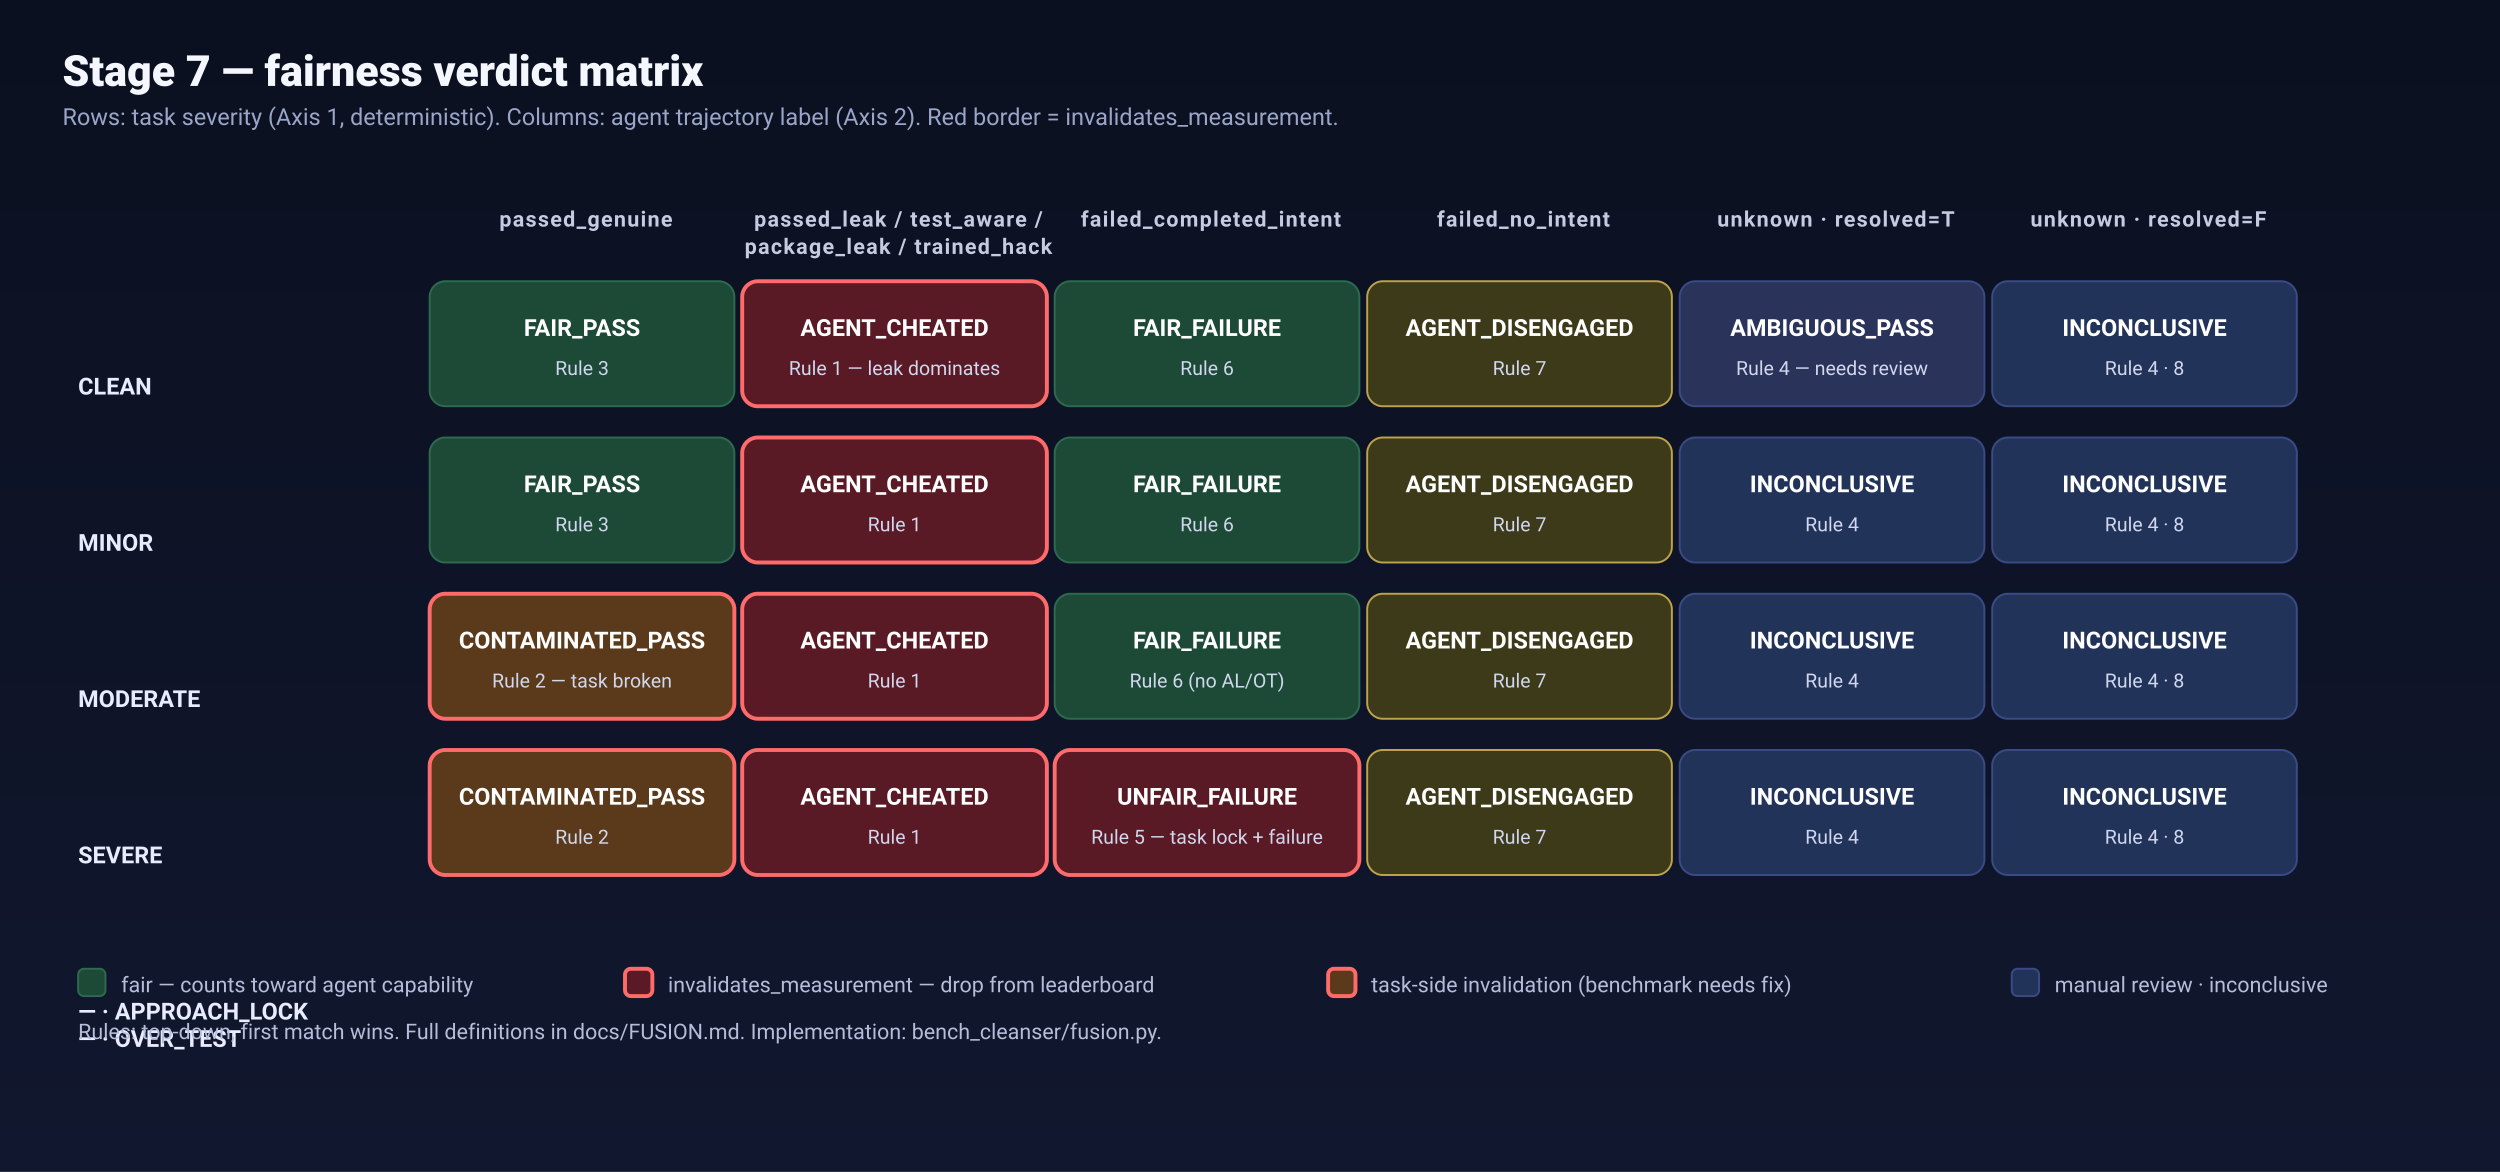
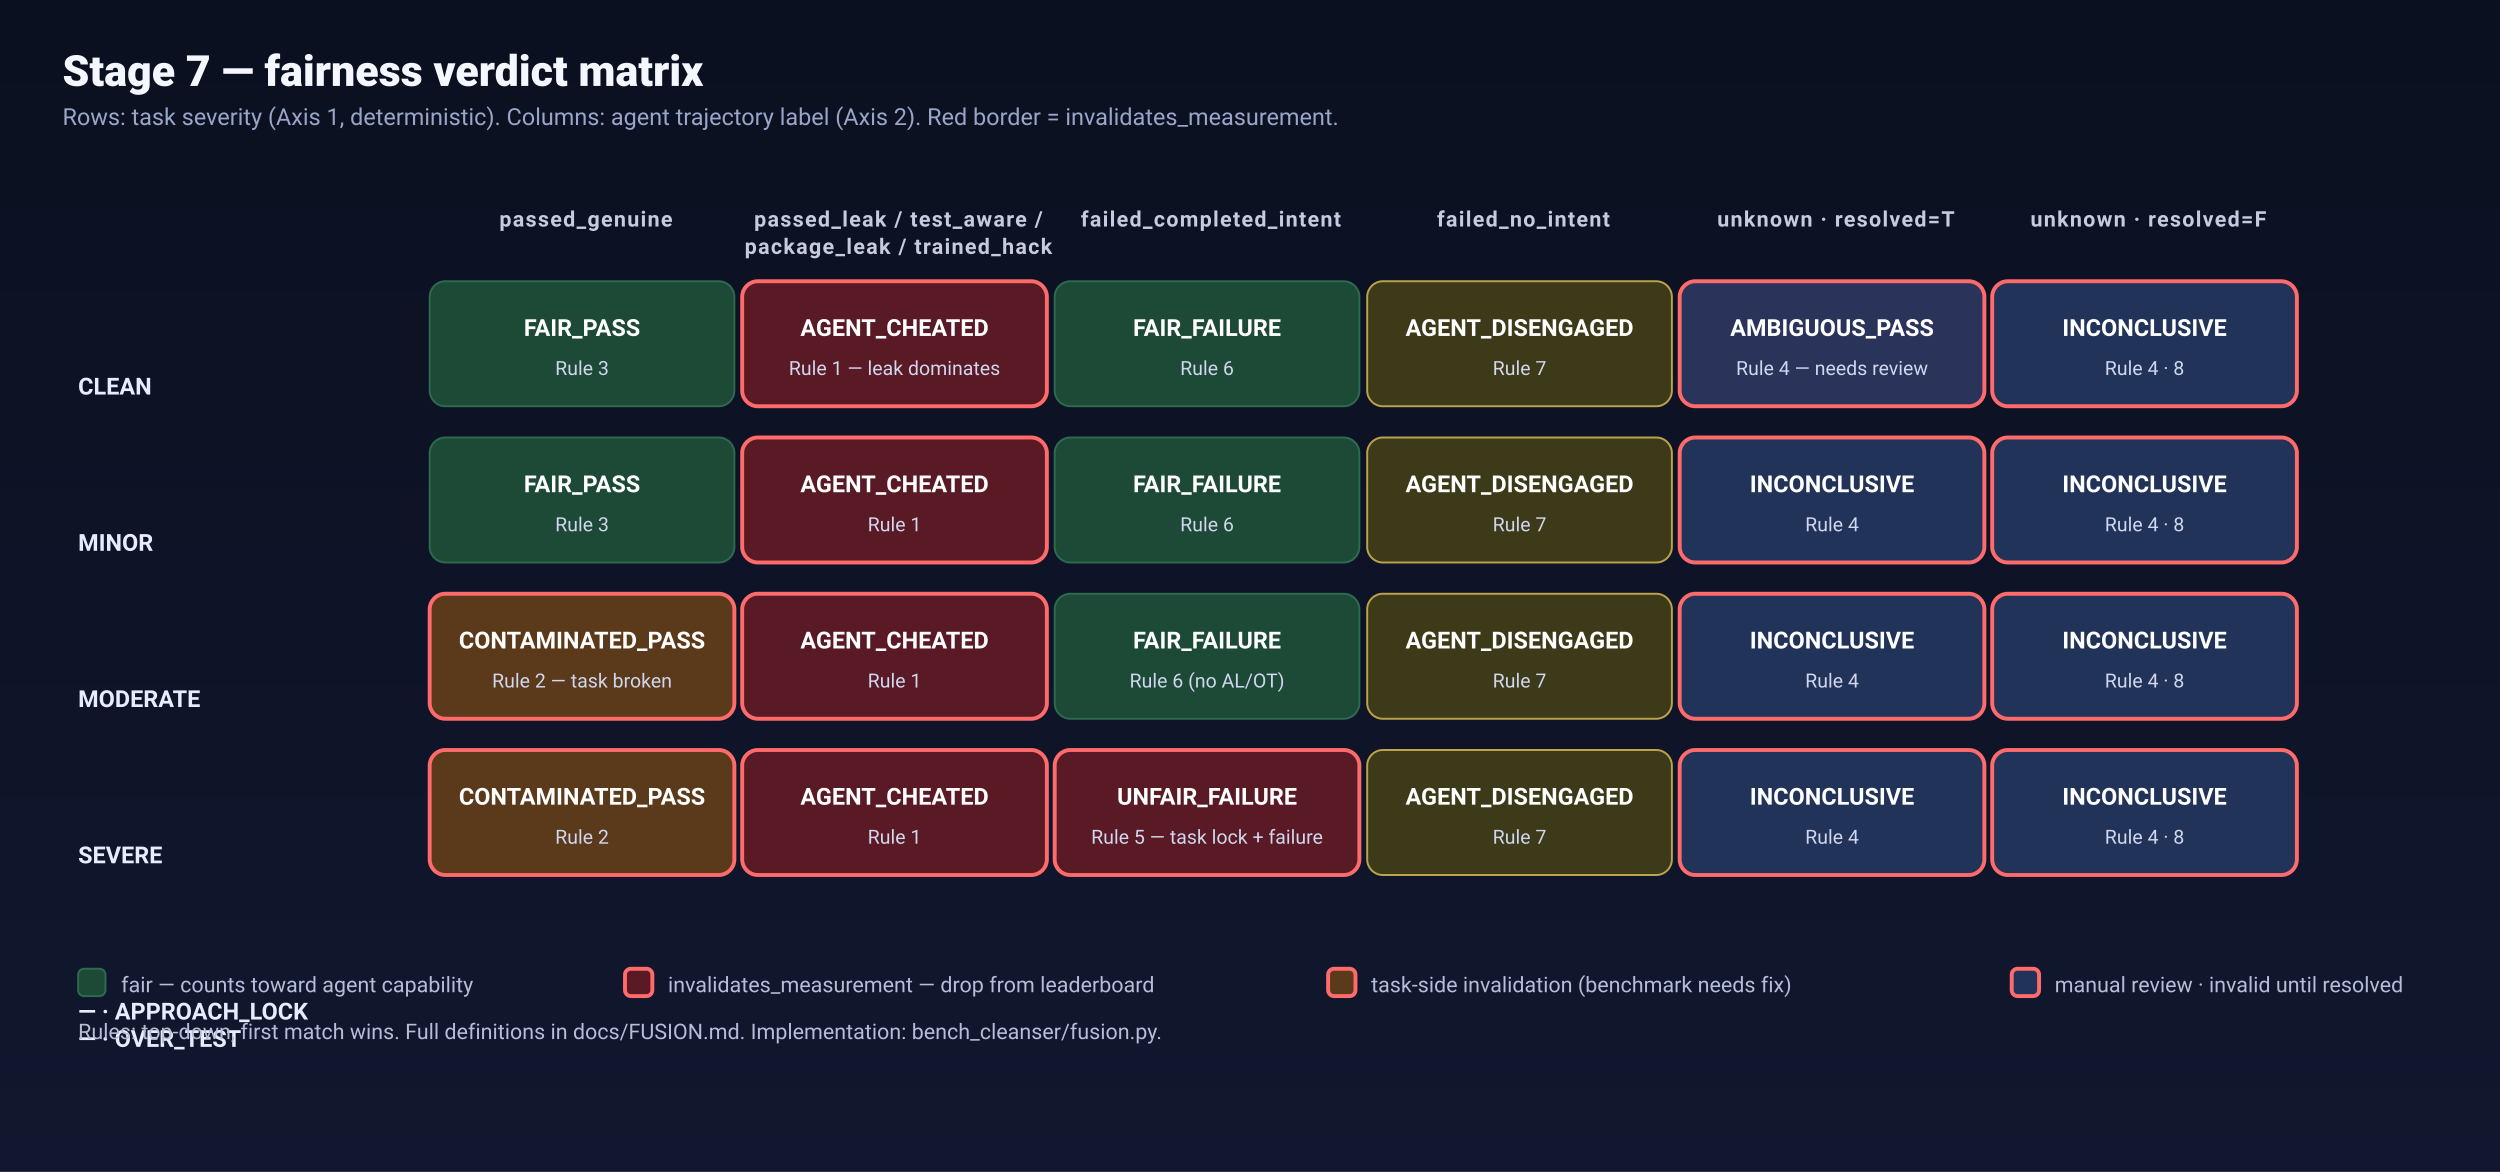
<svg xmlns="http://www.w3.org/2000/svg" viewBox="0 0 1280 600" font-family="ui-sans-serif, -apple-system, Segoe UI, Roboto, Helvetica, Arial, sans-serif" role="img" aria-label="bench-cleanser Stage 7 fusion verdict matrix">
  <defs>
    <linearGradient id="bg" x1="0" y1="0" x2="0" y2="1">
      <stop offset="0%" stop-color="#0b1020" />
      <stop offset="100%" stop-color="#11172e" />
    </linearGradient>
    <style>
      .title { font-size: 22px; font-weight: 800; fill: #f5f7ff; }
      .subtitle { font-size: 12px; fill: #9aa6c9; }
      .head { font-size: 11px; font-weight: 700; letter-spacing: 0.06em; text-transform: uppercase; fill: #c5cce0; text-anchor: middle; }
      .rowhead { font-size: 12px; font-weight: 700; fill: #e7ecff; }
      .cell-verdict { font-size: 12px; font-weight: 700; fill: #ffffff; text-anchor: middle; }
      .cell-rule    { font-size: 10px; fill: #d0d7ee; text-anchor: middle; }
      .legend       { font-size: 11px; fill: #b5bdd8; }
    </style>
  </defs>
  <rect width="1280" height="600" fill="url(#bg)" />
  <text x="32" y="44" class="title">Stage 7 — fairness verdict matrix</text>
  <text x="32" y="64" class="subtitle">Rows: task severity (Axis 1, deterministic). Columns: agent trajectory label (Axis 2). Red border = invalidates_measurement.</text>
  <g transform="translate(220,96)">
    <text x="80" y="20" class="head">passed_genuine</text>
    <text x="240" y="20" class="head">passed_leak / test_aware /</text>
    <text x="240" y="34" class="head">package_leak / trained_hack</text>
    <text x="400" y="20" class="head">failed_completed_intent</text>
    <text x="560" y="20" class="head">failed_no_intent</text>
    <text x="720" y="20" class="head">unknown · resolved=T</text>
    <text x="880" y="20" class="head">unknown · resolved=F</text>
  </g>
  <g transform="translate(40,170)">
    <text x="0" y="32" class="rowhead">CLEAN</text>
    <text x="0" y="112" class="rowhead">MINOR</text>
    <text x="0" y="192" class="rowhead">MODERATE</text>
    <text x="0" y="272" class="rowhead">SEVERE</text>
    <text x="0" y="352" class="rowhead">— · APPROACH_LOCK</text>
    <text x="0" y="366" class="rowhead">— · OVER_TEST</text>
  </g>
  <g font-family="inherit">
    <g transform="translate(220,144)">
      <rect width="156" height="64" rx="8" fill="#1c4a36" stroke="#2d6a4f" />
      <text x="78" y="28" class="cell-verdict">FAIR_PASS</text>
      <text x="78" y="48" class="cell-rule">Rule 3</text>
    </g>
    <g transform="translate(380,144)">
      <rect width="156" height="64" rx="8" fill="#5a1a25" stroke="#ff6b6b" stroke-width="2" />
      <text x="78" y="28" class="cell-verdict">AGENT_CHEATED</text>
      <text x="78" y="48" class="cell-rule">Rule 1 — leak dominates</text>
    </g>
    <g transform="translate(540,144)">
      <rect width="156" height="64" rx="8" fill="#1c4a36" stroke="#2d6a4f" />
      <text x="78" y="28" class="cell-verdict">FAIR_FAILURE</text>
      <text x="78" y="48" class="cell-rule">Rule 6</text>
    </g>
    <g transform="translate(700,144)">
      <rect width="156" height="64" rx="8" fill="#3d3a1a" stroke="#bda44a" />
      <text x="78" y="28" class="cell-verdict">AGENT_DISENGAGED</text>
      <text x="78" y="48" class="cell-rule">Rule 7</text>
    </g>
    <g transform="translate(860,144)">
-       <rect width="156" height="64" rx="8" fill="#2a335a" stroke="#3a4a85" />
+       <rect width="156" height="64" rx="8" fill="#2a335a" stroke="#ff6b6b" stroke-width="2" />
      <text x="78" y="28" class="cell-verdict">AMBIGUOUS_PASS</text>
      <text x="78" y="48" class="cell-rule">Rule 4 — needs review</text>
    </g>
    <g transform="translate(1020,144)">
-       <rect width="156" height="64" rx="8" fill="#22335a" stroke="#3a4a85" />
+       <rect width="156" height="64" rx="8" fill="#22335a" stroke="#ff6b6b" stroke-width="2" />
      <text x="78" y="28" class="cell-verdict">INCONCLUSIVE</text>
      <text x="78" y="48" class="cell-rule">Rule 4 · 8</text>
    </g>
    <g transform="translate(220,224)">
      <rect width="156" height="64" rx="8" fill="#1c4a36" stroke="#2d6a4f" />
      <text x="78" y="28" class="cell-verdict">FAIR_PASS</text>
      <text x="78" y="48" class="cell-rule">Rule 3</text>
    </g>
    <g transform="translate(380,224)">
      <rect width="156" height="64" rx="8" fill="#5a1a25" stroke="#ff6b6b" stroke-width="2" />
      <text x="78" y="28" class="cell-verdict">AGENT_CHEATED</text>
      <text x="78" y="48" class="cell-rule">Rule 1</text>
    </g>
    <g transform="translate(540,224)">
      <rect width="156" height="64" rx="8" fill="#1c4a36" stroke="#2d6a4f" />
      <text x="78" y="28" class="cell-verdict">FAIR_FAILURE</text>
      <text x="78" y="48" class="cell-rule">Rule 6</text>
    </g>
    <g transform="translate(700,224)">
      <rect width="156" height="64" rx="8" fill="#3d3a1a" stroke="#bda44a" />
      <text x="78" y="28" class="cell-verdict">AGENT_DISENGAGED</text>
      <text x="78" y="48" class="cell-rule">Rule 7</text>
    </g>
    <g transform="translate(860,224)">
-       <rect width="156" height="64" rx="8" fill="#22335a" stroke="#3a4a85" />
+       <rect width="156" height="64" rx="8" fill="#22335a" stroke="#ff6b6b" stroke-width="2" />
      <text x="78" y="28" class="cell-verdict">INCONCLUSIVE</text>
      <text x="78" y="48" class="cell-rule">Rule 4</text>
    </g>
    <g transform="translate(1020,224)">
-       <rect width="156" height="64" rx="8" fill="#22335a" stroke="#3a4a85" />
+       <rect width="156" height="64" rx="8" fill="#22335a" stroke="#ff6b6b" stroke-width="2" />
      <text x="78" y="28" class="cell-verdict">INCONCLUSIVE</text>
      <text x="78" y="48" class="cell-rule">Rule 4 · 8</text>
    </g>
    <g transform="translate(220,304)">
      <rect width="156" height="64" rx="8" fill="#5a3a1a" stroke="#ff6b6b" stroke-width="2" />
      <text x="78" y="28" class="cell-verdict">CONTAMINATED_PASS</text>
      <text x="78" y="48" class="cell-rule">Rule 2 — task broken</text>
    </g>
    <g transform="translate(380,304)">
      <rect width="156" height="64" rx="8" fill="#5a1a25" stroke="#ff6b6b" stroke-width="2" />
      <text x="78" y="28" class="cell-verdict">AGENT_CHEATED</text>
      <text x="78" y="48" class="cell-rule">Rule 1</text>
    </g>
    <g transform="translate(540,304)">
      <rect width="156" height="64" rx="8" fill="#1c4a36" stroke="#2d6a4f" />
      <text x="78" y="28" class="cell-verdict">FAIR_FAILURE</text>
      <text x="78" y="48" class="cell-rule">Rule 6 (no AL/OT)</text>
    </g>
    <g transform="translate(700,304)">
      <rect width="156" height="64" rx="8" fill="#3d3a1a" stroke="#bda44a" />
      <text x="78" y="28" class="cell-verdict">AGENT_DISENGAGED</text>
      <text x="78" y="48" class="cell-rule">Rule 7</text>
    </g>
    <g transform="translate(860,304)">
-       <rect width="156" height="64" rx="8" fill="#22335a" stroke="#3a4a85" />
+       <rect width="156" height="64" rx="8" fill="#22335a" stroke="#ff6b6b" stroke-width="2" />
      <text x="78" y="28" class="cell-verdict">INCONCLUSIVE</text>
      <text x="78" y="48" class="cell-rule">Rule 4</text>
    </g>
    <g transform="translate(1020,304)">
-       <rect width="156" height="64" rx="8" fill="#22335a" stroke="#3a4a85" />
+       <rect width="156" height="64" rx="8" fill="#22335a" stroke="#ff6b6b" stroke-width="2" />
      <text x="78" y="28" class="cell-verdict">INCONCLUSIVE</text>
      <text x="78" y="48" class="cell-rule">Rule 4 · 8</text>
    </g>
    <g transform="translate(220,384)">
      <rect width="156" height="64" rx="8" fill="#5a3a1a" stroke="#ff6b6b" stroke-width="2" />
      <text x="78" y="28" class="cell-verdict">CONTAMINATED_PASS</text>
      <text x="78" y="48" class="cell-rule">Rule 2</text>
    </g>
    <g transform="translate(380,384)">
      <rect width="156" height="64" rx="8" fill="#5a1a25" stroke="#ff6b6b" stroke-width="2" />
      <text x="78" y="28" class="cell-verdict">AGENT_CHEATED</text>
      <text x="78" y="48" class="cell-rule">Rule 1</text>
    </g>
    <g transform="translate(540,384)">
      <rect width="156" height="64" rx="8" fill="#5a1a25" stroke="#ff6b6b" stroke-width="2" />
      <text x="78" y="28" class="cell-verdict">UNFAIR_FAILURE</text>
      <text x="78" y="48" class="cell-rule">Rule 5 — task lock + failure</text>
    </g>
    <g transform="translate(700,384)">
      <rect width="156" height="64" rx="8" fill="#3d3a1a" stroke="#bda44a" />
      <text x="78" y="28" class="cell-verdict">AGENT_DISENGAGED</text>
      <text x="78" y="48" class="cell-rule">Rule 7</text>
    </g>
    <g transform="translate(860,384)">
-       <rect width="156" height="64" rx="8" fill="#22335a" stroke="#3a4a85" />
+       <rect width="156" height="64" rx="8" fill="#22335a" stroke="#ff6b6b" stroke-width="2" />
      <text x="78" y="28" class="cell-verdict">INCONCLUSIVE</text>
      <text x="78" y="48" class="cell-rule">Rule 4</text>
    </g>
    <g transform="translate(1020,384)">
-       <rect width="156" height="64" rx="8" fill="#22335a" stroke="#3a4a85" />
+       <rect width="156" height="64" rx="8" fill="#22335a" stroke="#ff6b6b" stroke-width="2" />
      <text x="78" y="28" class="cell-verdict">INCONCLUSIVE</text>
      <text x="78" y="48" class="cell-rule">Rule 4 · 8</text>
    </g>
  </g>
  <g transform="translate(40,496)">
    <rect width="14" height="14" rx="3" fill="#1c4a36" stroke="#2d6a4f" />
    <text x="22" y="12" class="legend">fair — counts toward agent capability</text>
    <rect x="280" width="14" height="14" rx="3" fill="#5a1a25" stroke="#ff6b6b" stroke-width="2" />
    <text x="302" y="12" class="legend">invalidates_measurement — drop from leaderboard</text>
    <rect x="640" width="14" height="14" rx="3" fill="#5a3a1a" stroke="#ff6b6b" stroke-width="2" />
    <text x="662" y="12" class="legend">task-side invalidation (benchmark needs fix)</text>
-     <rect x="990" width="14" height="14" rx="3" fill="#22335a" stroke="#3a4a85" />
-     <text x="1012" y="12" class="legend">manual review · inconclusive</text>
+     <rect x="990" width="14" height="14" rx="3" fill="#22335a" stroke="#ff6b6b" stroke-width="2" />
+     <text x="1012" y="12" class="legend">manual review · invalid until resolved</text>
  </g>
  <g transform="translate(40,520)">
    <text class="legend" y="12">Rules: top-down, first match wins. Full definitions in docs/FUSION.md. Implementation: bench_cleanser/fusion.py.</text>
  </g>
</svg>
